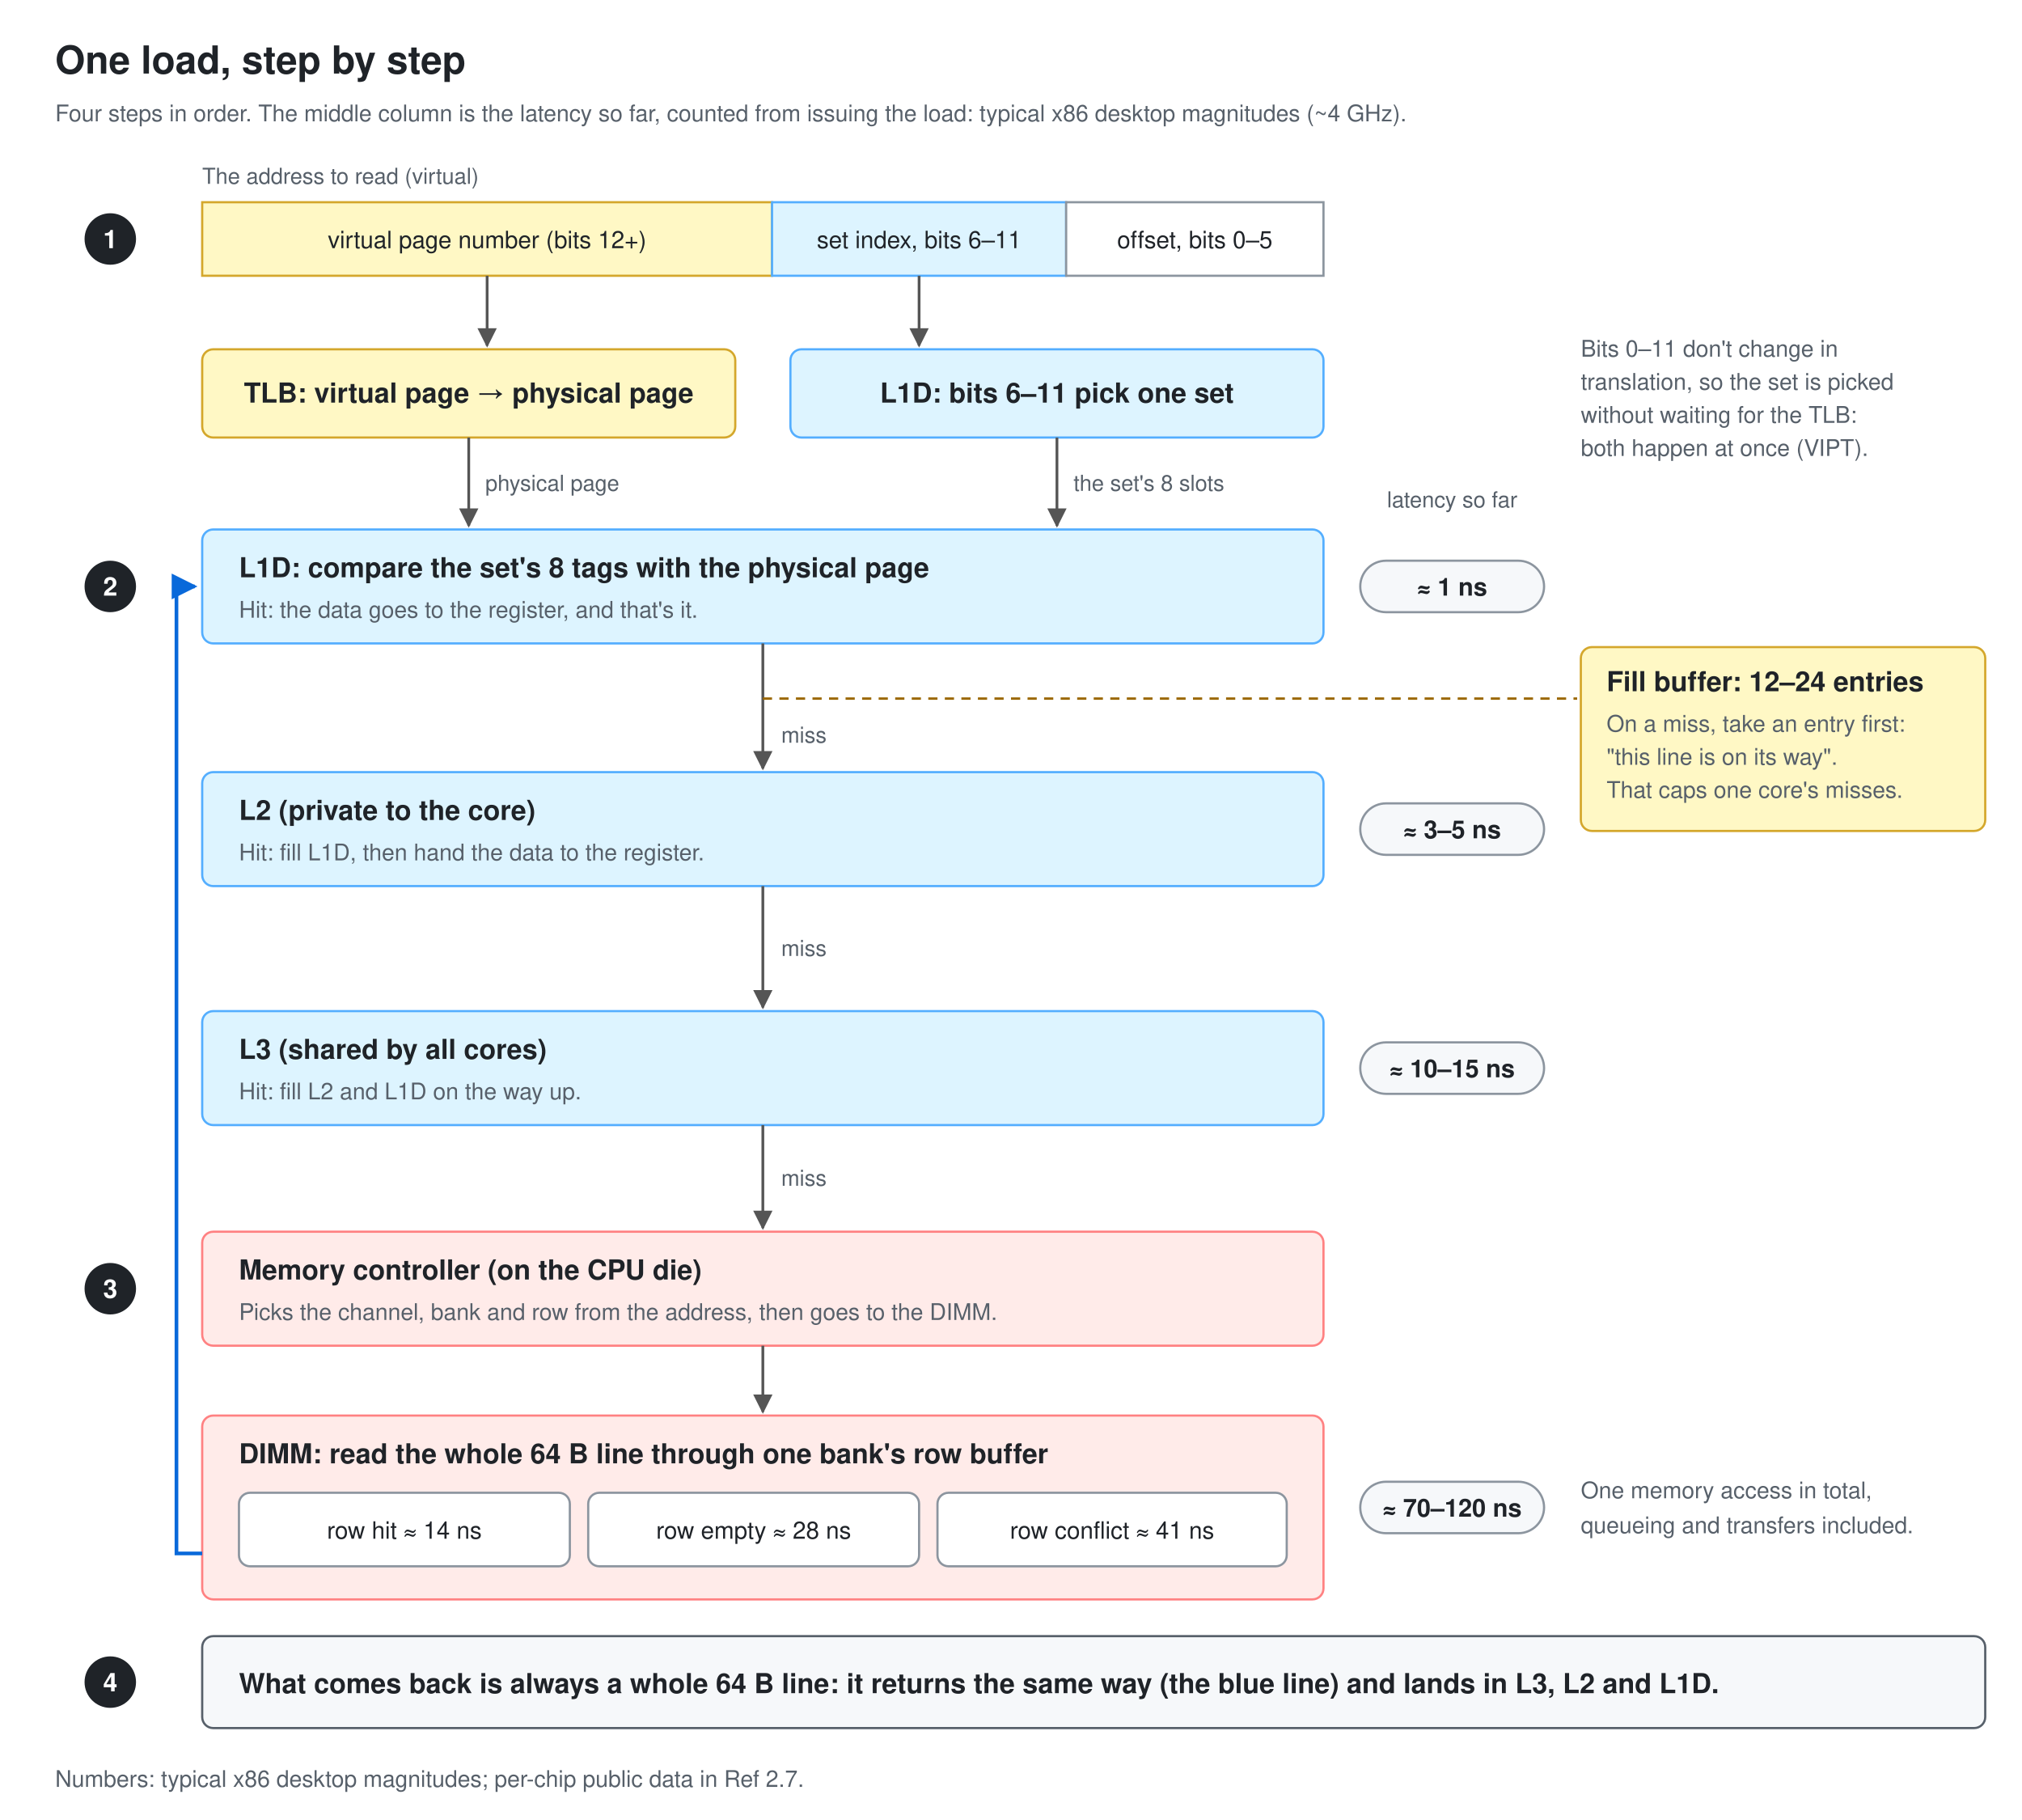
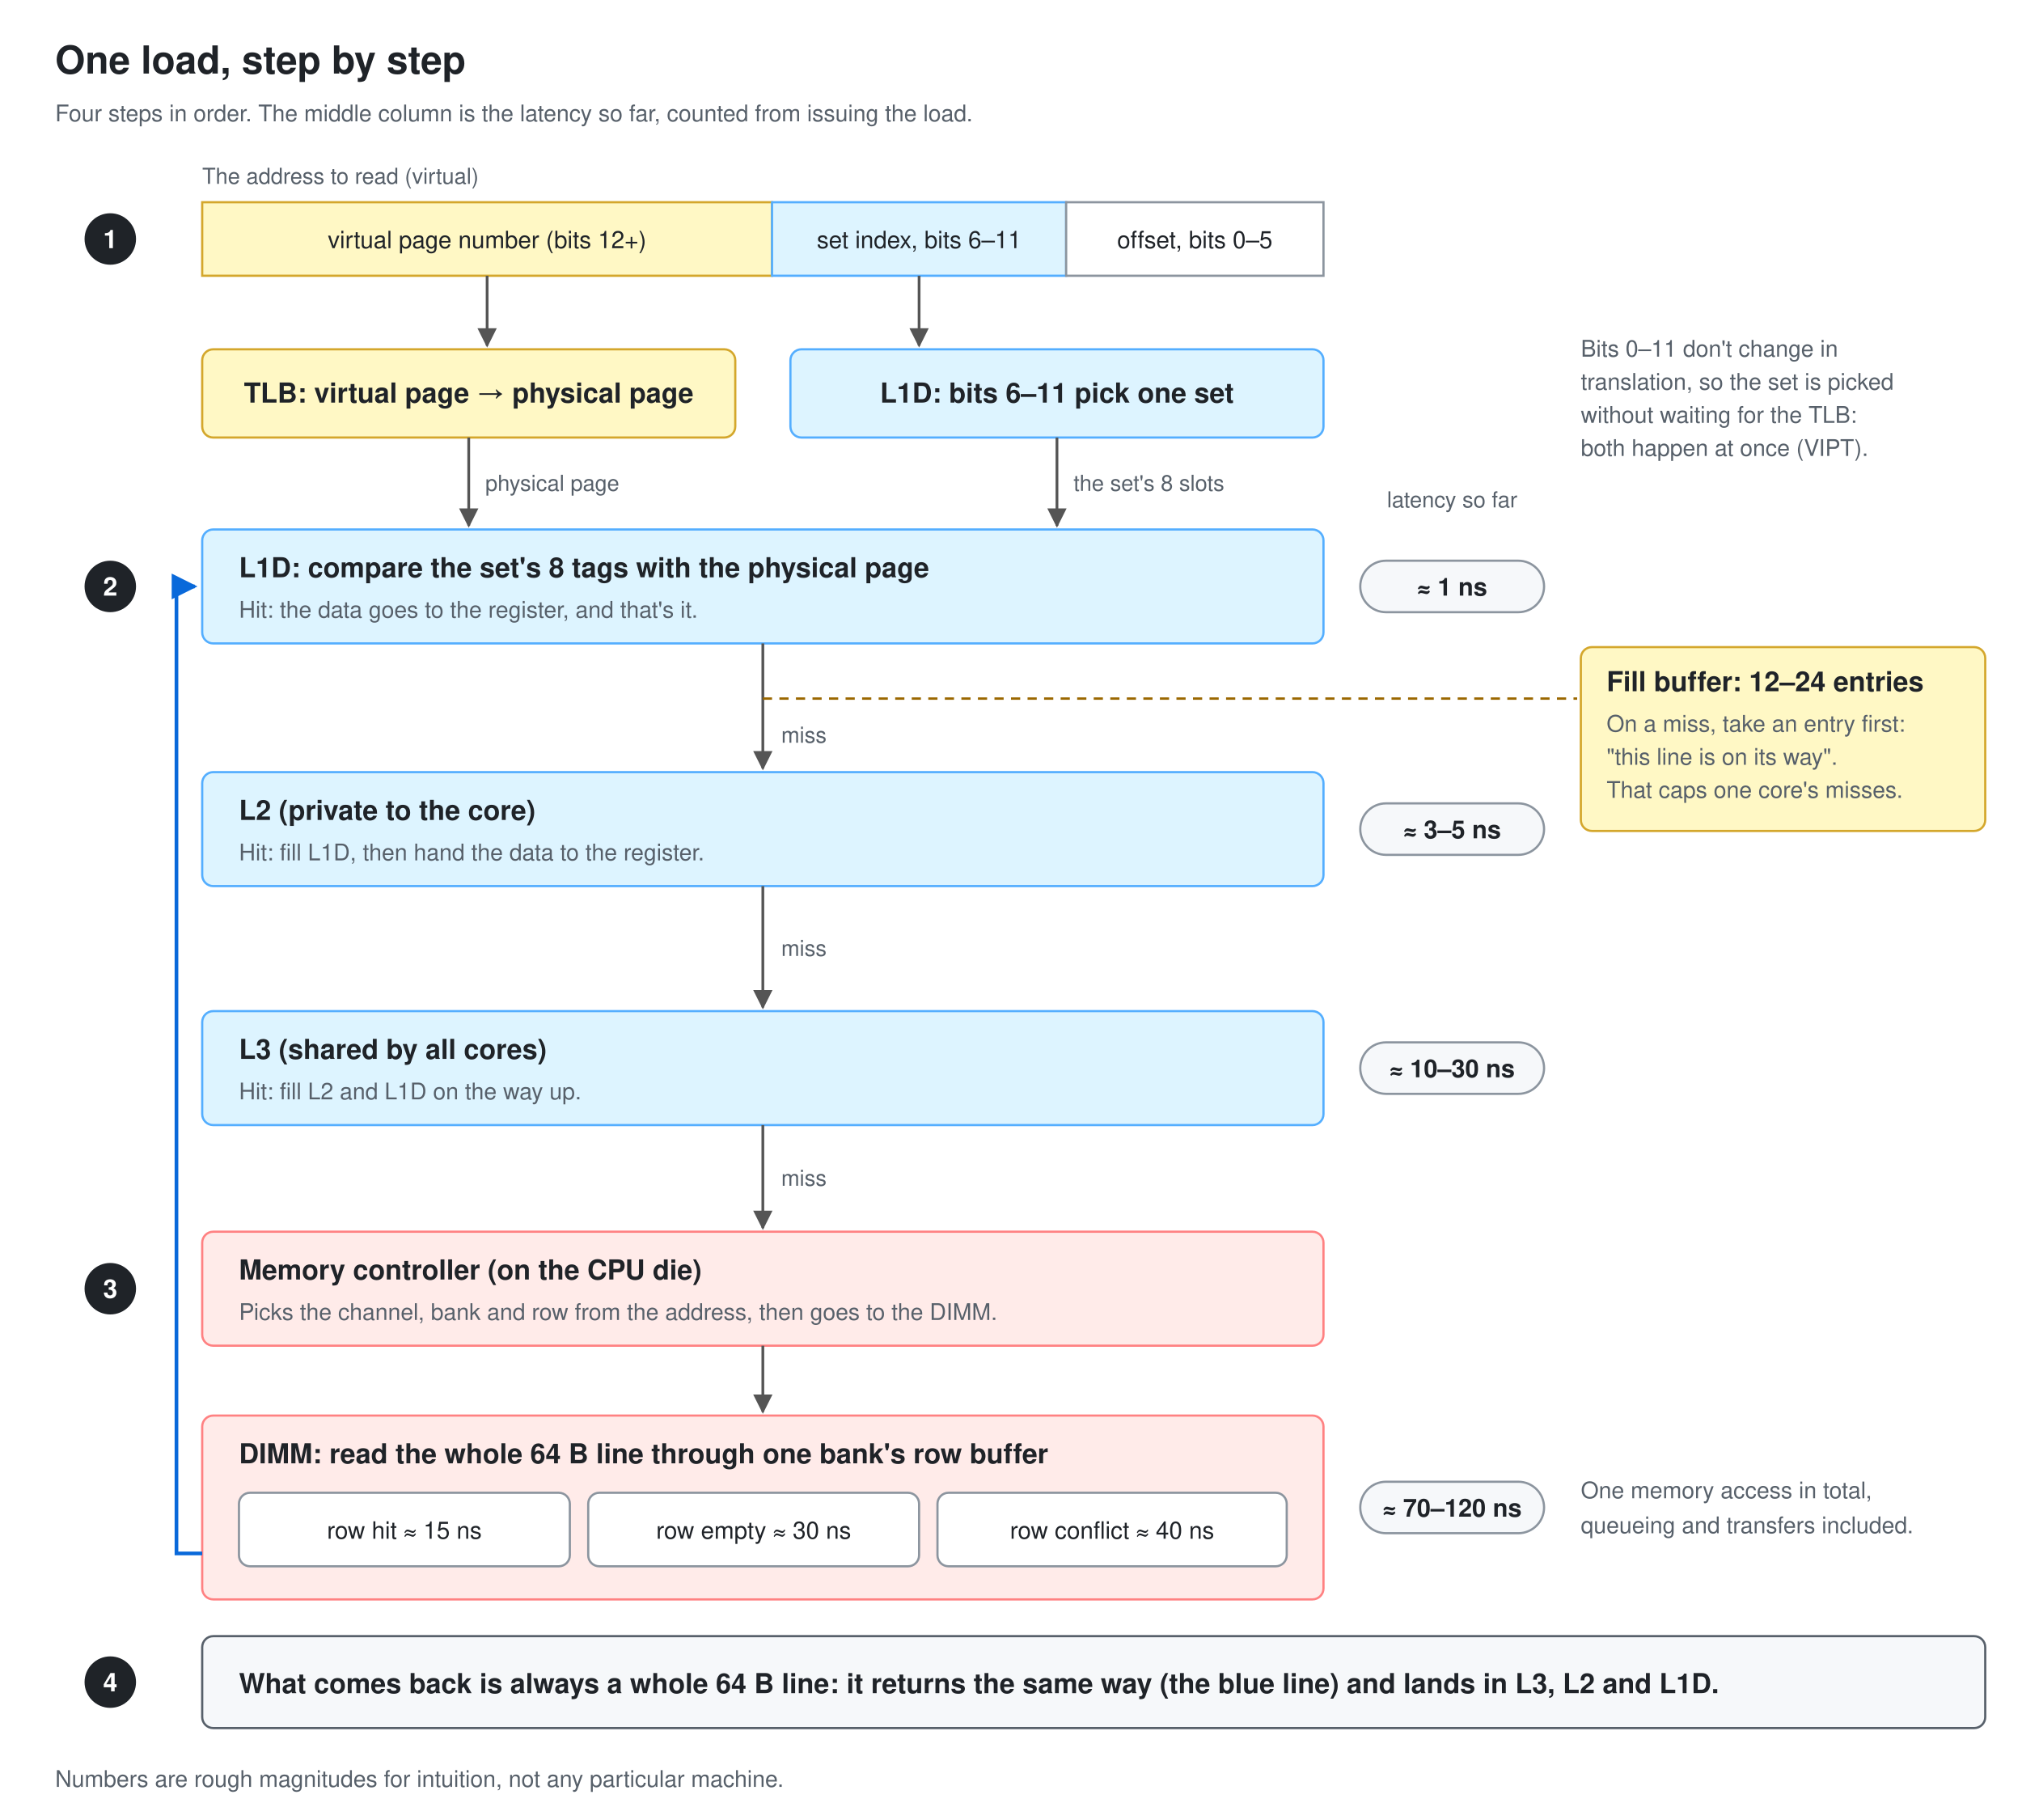
<svg xmlns="http://www.w3.org/2000/svg" viewBox="0 0 1100 990" width="1100" height="990" font-family="-apple-system, Segoe UI, Helvetica, Arial, sans-serif">
  <defs>
    <marker id="arr" viewBox="0 0 10 10" refX="9" refY="5" markerWidth="7" markerHeight="7" orient="auto-start-reverse">
      <path d="M0,0 L10,5 L0,10 z" fill="#555" />
    </marker>
    <marker id="arrb" viewBox="0 0 10 10" refX="9" refY="5" markerWidth="7" markerHeight="7" orient="auto-start-reverse">
      <path d="M0,0 L10,5 L0,10 z" fill="#0969da" />
    </marker>
    <style>
      .t    { font-size: 15px; font-weight: 600; fill: #1f2328; }
      .s    { font-size: 12.5px; fill: #57606a; }
      .h    { font-size: 21px; font-weight: 700; fill: #1f2328; }
      .f    { font-size: 13px; fill: #1f2328; }
      .lab  { font-size: 12px; fill: #57606a; }
      .pill { fill: #f6f8fa; stroke: #8c959f; stroke-width: 1.2; }
      .pt   { font-size: 13.5px; font-weight: 700; fill: #1f2328; }
      .box  { fill: #ffffff; stroke: #8c959f; stroke-width: 1.2; }
      .cache{ fill: #ddf4ff; stroke: #54aeff; stroke-width: 1.2; }
      .buf  { fill: #fff8c5; stroke: #d4a72c; stroke-width: 1.2; }
      .mem  { fill: #ffebe9; stroke: #ff8182; stroke-width: 1.2; }
      .ban  { fill: #f6f8fa; stroke: #57606a; stroke-width: 1.2; }
      .line { stroke: #555; stroke-width: 1.5; fill: none; }
      .dash { stroke: #9a6700; stroke-width: 1.3; fill: none; stroke-dasharray: 5 4; }
      .back { stroke: #0969da; stroke-width: 2; fill: none; }
      .dot  { fill: #1f2328; }
      .dt   { font-size: 14px; font-weight: 700; fill: #ffffff; }
    </style>
  </defs>
  <rect x="0" y="0" width="1100" height="990" fill="#ffffff" />
  <text x="30" y="40" class="h">One load, step by step</text>
-   <text x="30" y="66" class="s">Four steps in order. The middle column is the latency so far, counted from issuing the load: typical x86 desktop magnitudes (~4 GHz).</text>
+   <text x="30" y="66" class="s">Four steps in order. The middle column is the latency so far, counted from issuing the load.</text>
  <circle cx="60" cy="130" r="14" class="dot" />
  <text x="60" y="135" class="dt" text-anchor="middle">1</text>
  <text x="110" y="100" class="lab">The address to read (virtual)</text>
  <rect x="110" y="110" width="310" height="40" class="buf" />
  <text x="265" y="135" class="f" text-anchor="middle">virtual page number (bits 12+)</text>
  <rect x="420" y="110" width="160" height="40" class="cache" />
  <text x="500" y="135" class="f" text-anchor="middle">set index, bits 6–11</text>
  <rect x="580" y="110" width="140" height="40" class="box" />
  <text x="650" y="135" class="f" text-anchor="middle">offset, bits 0–5</text>
  <line x1="265" y1="150" x2="265" y2="188" class="line" marker-end="url(#arr)" />
  <line x1="500" y1="150" x2="500" y2="188" class="line" marker-end="url(#arr)" />
  <rect x="110" y="190" width="290" height="48" rx="6" class="buf" />
  <text x="255" y="219" class="t" text-anchor="middle">TLB: virtual page → physical page</text>
  <rect x="430" y="190" width="290" height="48" rx="6" class="cache" />
  <text x="575" y="219" class="t" text-anchor="middle">L1D: bits 6–11 pick one set</text>
  <text x="860" y="194" class="s">Bits 0–11 don't change in</text>
  <text x="860" y="212" class="s">translation, so the set is picked</text>
  <text x="860" y="230" class="s">without waiting for the TLB:</text>
  <text x="860" y="248" class="s">both happen at once (VIPT).</text>
  <line x1="255" y1="238" x2="255" y2="286" class="line" marker-end="url(#arr)" />
  <text x="264" y="267" class="lab">physical page</text>
  <line x1="575" y1="238" x2="575" y2="286" class="line" marker-end="url(#arr)" />
  <text x="584" y="267" class="lab">the set's 8 slots</text>
  <text x="790" y="276" class="lab" text-anchor="middle">latency so far</text>
  <circle cx="60" cy="319" r="14" class="dot" />
  <text x="60" y="324" class="dt" text-anchor="middle">2</text>
  <rect x="110" y="288" width="610" height="62" rx="6" class="cache" />
  <text x="130" y="314" class="t">L1D: compare the set's 8 tags with the physical page</text>
  <text x="130" y="336" class="s">Hit: the data goes to the register, and that's it.</text>
  <rect x="740" y="305" width="100" height="28" rx="14" class="pill" />
  <text x="790" y="324" class="pt" text-anchor="middle">≈ 1 ns</text>
  <line x1="415" y1="350" x2="415" y2="418" class="line" marker-end="url(#arr)" />
  <text x="425" y="404" class="lab">miss</text>
  <line x1="415" y1="380" x2="858" y2="380" class="dash" />
  <rect x="860" y="352" width="220" height="100" rx="6" class="buf" />
  <text x="874" y="376" class="t">Fill buffer: 12–24 entries</text>
  <text x="874" y="398" class="s">On a miss, take an entry first:</text>
  <text x="874" y="416" class="s">"this line is on its way".</text>
  <text x="874" y="434" class="s">That caps one core's misses.</text>
  <rect x="110" y="420" width="610" height="62" rx="6" class="cache" />
  <text x="130" y="446" class="t">L2 (private to the core)</text>
  <text x="130" y="468" class="s">Hit: fill L1D, then hand the data to the register.</text>
  <rect x="740" y="437" width="100" height="28" rx="14" class="pill" />
  <text x="790" y="456" class="pt" text-anchor="middle">≈ 3–5 ns</text>
  <line x1="415" y1="482" x2="415" y2="548" class="line" marker-end="url(#arr)" />
  <text x="425" y="520" class="lab">miss</text>
  <rect x="110" y="550" width="610" height="62" rx="6" class="cache" />
  <text x="130" y="576" class="t">L3 (shared by all cores)</text>
  <text x="130" y="598" class="s">Hit: fill L2 and L1D on the way up.</text>
  <rect x="740" y="567" width="100" height="28" rx="14" class="pill" />
-   <text x="790" y="586" class="pt" text-anchor="middle">≈ 10–15 ns</text>
+   <text x="790" y="586" class="pt" text-anchor="middle">≈ 10–30 ns</text>
  <line x1="415" y1="612" x2="415" y2="668" class="line" marker-end="url(#arr)" />
  <text x="425" y="645" class="lab">miss</text>
  <circle cx="60" cy="701" r="14" class="dot" />
  <text x="60" y="706" class="dt" text-anchor="middle">3</text>
  <rect x="110" y="670" width="610" height="62" rx="6" class="mem" />
  <text x="130" y="696" class="t">Memory controller (on the CPU die)</text>
  <text x="130" y="718" class="s">Picks the channel, bank and row from the address, then goes to the DIMM.</text>
  <line x1="415" y1="732" x2="415" y2="768" class="line" marker-end="url(#arr)" />
  <rect x="110" y="770" width="610" height="100" rx="6" class="mem" />
  <text x="130" y="796" class="t">DIMM: read the whole 64 B line through one bank's row buffer</text>
  <rect x="130" y="812" width="180" height="40" rx="6" class="box" />
-   <text x="220" y="837" class="f" text-anchor="middle">row hit ≈ 14 ns</text>
+   <text x="220" y="837" class="f" text-anchor="middle">row hit ≈ 15 ns</text>
  <rect x="320" y="812" width="180" height="40" rx="6" class="box" />
-   <text x="410" y="837" class="f" text-anchor="middle">row empty ≈ 28 ns</text>
+   <text x="410" y="837" class="f" text-anchor="middle">row empty ≈ 30 ns</text>
  <rect x="510" y="812" width="190" height="40" rx="6" class="box" />
-   <text x="605" y="837" class="f" text-anchor="middle">row conflict ≈ 41 ns</text>
+   <text x="605" y="837" class="f" text-anchor="middle">row conflict ≈ 40 ns</text>
  <rect x="740" y="806" width="100" height="28" rx="14" class="pill" />
  <text x="790" y="825" class="pt" text-anchor="middle">≈ 70–120 ns</text>
  <text x="860" y="815" class="s">One memory access in total,</text>
  <text x="860" y="834" class="s">queueing and transfers included.</text>
  <path d="M110,845 H96 V319 H106" class="back" marker-end="url(#arrb)" />
  <circle cx="60" cy="915" r="14" class="dot" />
  <text x="60" y="920" class="dt" text-anchor="middle">4</text>
  <rect x="110" y="890" width="970" height="50" rx="6" class="ban" />
  <text x="130" y="921" class="t">What comes back is always a whole 64 B line: it returns the same way (the blue line) and lands in L3, L2 and L1D.</text>
-   <text x="30" y="972" class="s">Numbers: typical x86 desktop magnitudes; per-chip public data in Ref 2.7.</text>
+   <text x="30" y="972" class="s">Numbers are rough magnitudes for intuition, not any particular machine.</text>
</svg>
